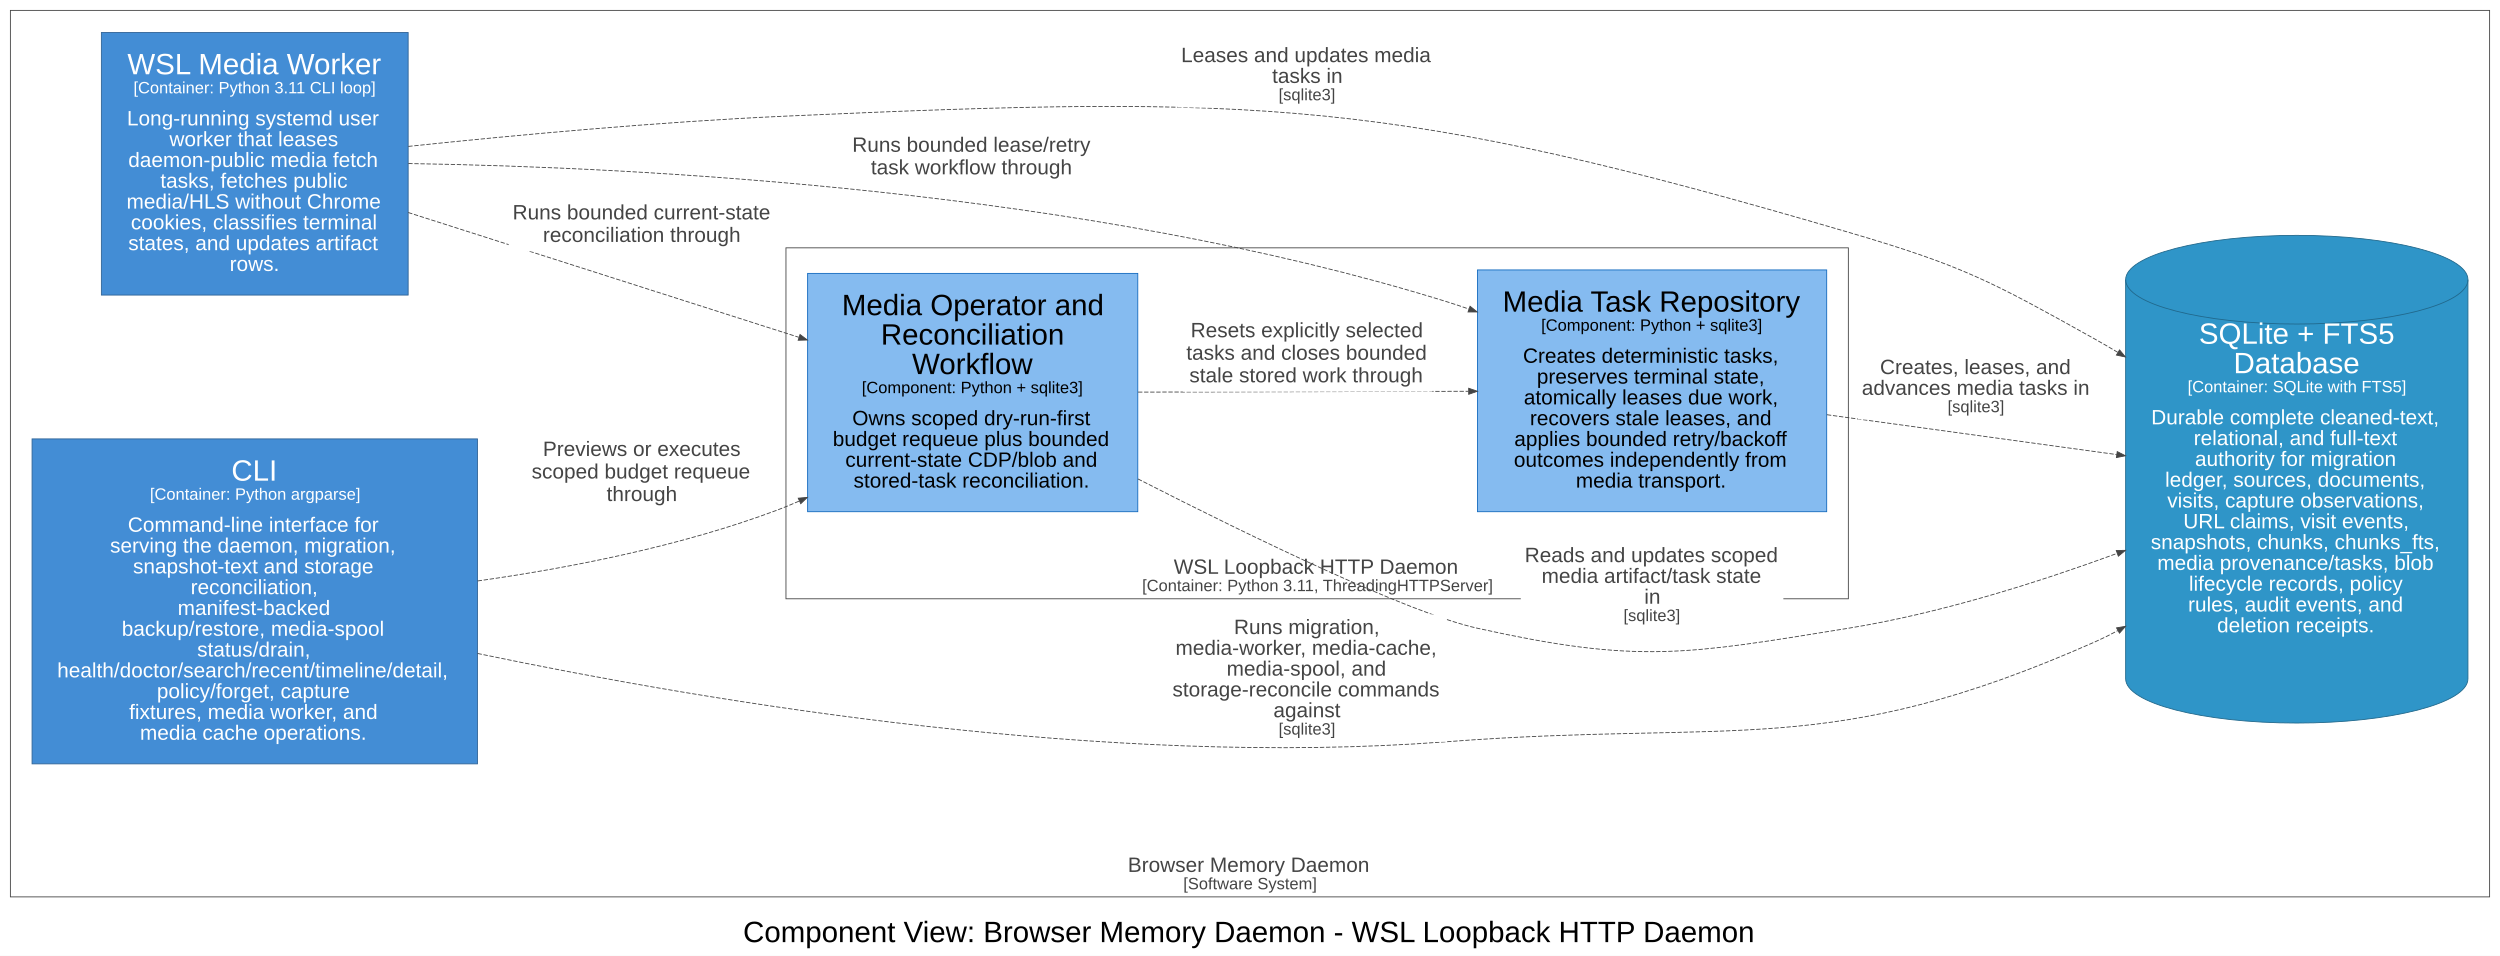
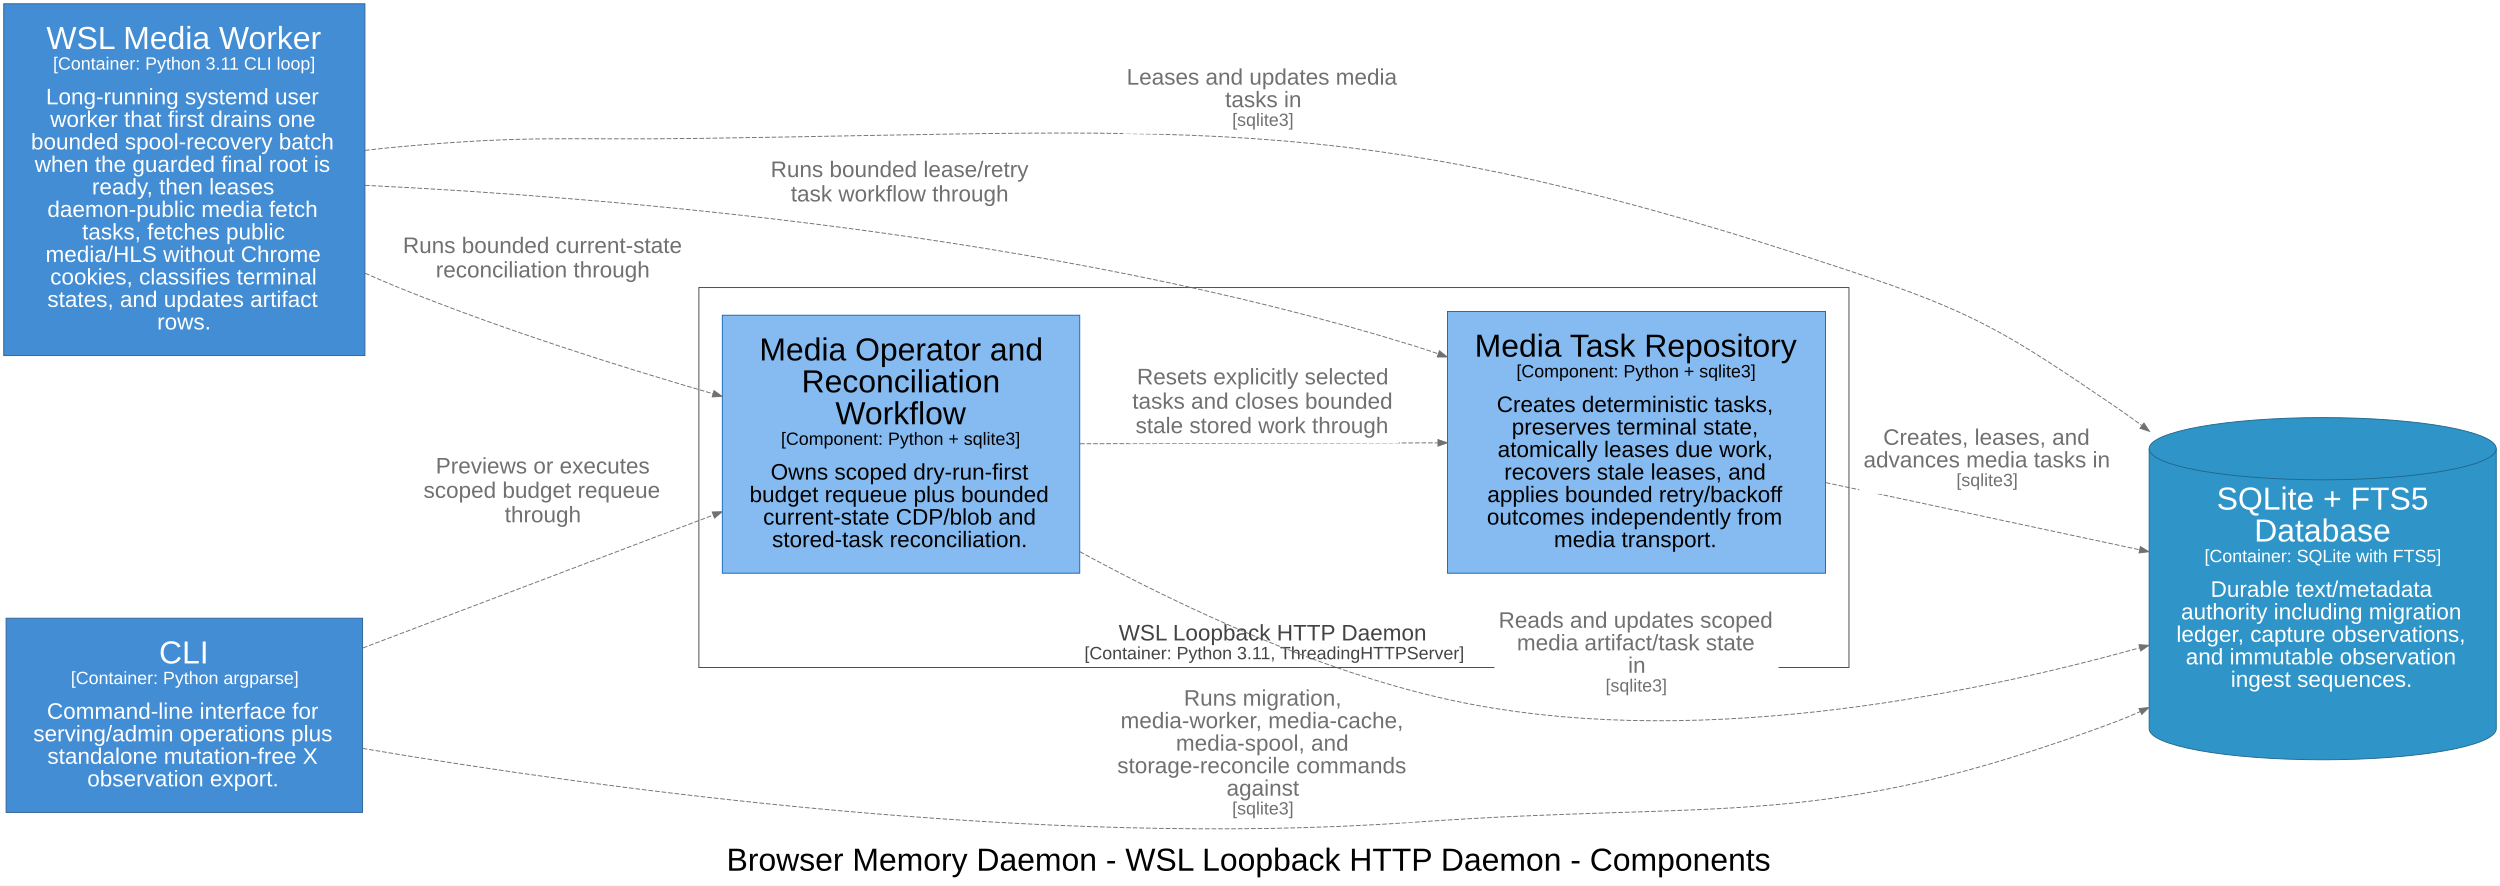
- <svg xmlns="http://www.w3.org/2000/svg" width="2885pt" height="1103pt" viewBox="0.00 0.00 2885.00 1103.00">
-   <g id="graph0" class="graph" transform="scale(1 1) rotate(0) translate(4 1099)">
-     <polygon fill="white" stroke="transparent" points="-4,4 -4,-1099 2881,-1099 2881,4 -4,4" />
-     <text text-anchor="start" x="853.5" y="-11.8" font-family="Arial" font-size="34.00">Component View: Browser Memory Daemon - WSL Loopback HTTP Daemon</text>
+ <svg xmlns="http://www.w3.org/2000/svg" width="2665pt" height="944pt" viewBox="0.00 0.00 2665.00 943.93">
+   <g id="graph0" class="graph" transform="scale(1 1) rotate(0) translate(4 939.93)">
+     <polygon fill="white" stroke="transparent" points="-4,4 -4,-939.93 2661,-939.93 2661,4 -4,4" />
+     <text text-anchor="start" x="770.5" y="-11.8" font-family="Arial" font-size="34.00">Browser Memory Daemon - WSL Loopback HTTP Daemon - Components</text>
    <g id="clust1" class="cluster">
-       <polygon fill="none" stroke="#444444" points="8,-64 8,-1087 2869,-1087 2869,-64 8,-64" />
-       <text text-anchor="start" x="1297.5" y="-92.8" font-family="Arial" font-size="24.00" fill="#444444">Browser Memory Daemon</text>
-       <text text-anchor="start" x="1361.5" y="-72.8" font-family="Arial" font-size="19.00" fill="#444444">[Software System]</text>
+       <polygon fill="none" stroke="#444444" points="741,-228.43 741,-633.43 1967,-633.43 1967,-228.43 741,-228.43" />
+       <text text-anchor="start" x="1188.5" y="-257.23" font-family="Arial" font-size="24.00" fill="#444444">WSL Loopback HTTP Daemon</text>
+       <text text-anchor="start" x="1152" y="-237.23" font-family="Arial" font-size="19.00" fill="#444444">[Container: Python 3.11, ThreadingHTTPServer]</text>
    </g>
-     <g id="clust2" class="cluster">
-       <polygon fill="none" stroke="#444444" points="903,-408 903,-813 2129,-813 2129,-408 903,-408" />
-       <text text-anchor="start" x="1350.5" y="-436.8" font-family="Arial" font-size="24.00" fill="#444444">WSL Loopback HTTP Daemon</text>
-       <text text-anchor="start" x="1314" y="-416.8" font-family="Arial" font-size="19.00" fill="#444444">[Container: Python 3.11, ThreadingHTTPServer]</text>
+     <g id="45" class="node">
+       <polygon fill="#438dd5" stroke="#2e6295" points="385,-935.93 0,-935.93 0,-560.93 385,-560.93 385,-935.93" />
+       <text text-anchor="start" x="45.5" y="-887.73" font-family="Arial" font-size="34.00" fill="#ffffff">WSL Media Worker</text>
+       <text text-anchor="start" x="52.5" y="-865.73" font-family="Arial" font-size="19.00" fill="#ffffff">[Container: Python 3.11 CLI loop]</text>
+       <text text-anchor="start" x="45" y="-828.73" font-family="Arial" font-size="24.00" fill="#ffffff">Long-running systemd user</text>
+       <text text-anchor="start" x="49.5" y="-804.73" font-family="Arial" font-size="24.00" fill="#ffffff">worker that first drains one</text>
+       <text text-anchor="start" x="29" y="-780.73" font-family="Arial" font-size="24.00" fill="#ffffff">bounded spool-recovery batch</text>
+       <text text-anchor="start" x="33" y="-756.73" font-family="Arial" font-size="24.00" fill="#ffffff">when the guarded final root is</text>
+       <text text-anchor="start" x="94" y="-732.73" font-family="Arial" font-size="24.00" fill="#ffffff">ready, then leases</text>
+       <text text-anchor="start" x="46.5" y="-708.73" font-family="Arial" font-size="24.00" fill="#ffffff">daemon-public media fetch</text>
+       <text text-anchor="start" x="83.5" y="-684.73" font-family="Arial" font-size="24.00" fill="#ffffff">tasks, fetches public</text>
+       <text text-anchor="start" x="44.5" y="-660.73" font-family="Arial" font-size="24.00" fill="#ffffff">media/HLS without Chrome</text>
+       <text text-anchor="start" x="49.5" y="-636.73" font-family="Arial" font-size="24.00" fill="#ffffff">cookies, classifies terminal</text>
+       <text text-anchor="start" x="46.5" y="-612.73" font-family="Arial" font-size="24.00" fill="#ffffff">states, and updates artifact</text>
+       <text text-anchor="start" x="163.5" y="-588.73" font-family="Arial" font-size="24.00" fill="#ffffff">rows.</text>
+     </g>
+     <g id="49" class="node">
+       <path fill="#2f95c8" stroke="#20688c" d="M2657,-461.64C2657,-479.94 2574.08,-494.8 2472,-494.8 2369.92,-494.8 2287,-479.94 2287,-461.64 2287,-461.64 2287,-163.21 2287,-163.21 2287,-144.91 2369.92,-130.05 2472,-130.05 2574.08,-130.05 2657,-144.91 2657,-163.21 2657,-163.21 2657,-461.64 2657,-461.64" />
+       <path fill="none" stroke="#20688c" d="M2657,-461.64C2657,-443.35 2574.08,-428.48 2472,-428.48 2369.92,-428.48 2287,-443.35 2287,-461.64" />
+       <text text-anchor="start" x="2359" y="-396.73" font-family="Arial" font-size="34.00" fill="#ffffff">SQLite + FTS5</text>
+       <text text-anchor="start" x="2399" y="-362.73" font-family="Arial" font-size="34.00" fill="#ffffff">Database</text>
+       <text text-anchor="start" x="2346" y="-340.73" font-family="Arial" font-size="19.00" fill="#ffffff">[Container: SQLite with FTS5]</text>
+       <text text-anchor="start" x="2352.5" y="-303.73" font-family="Arial" font-size="24.00" fill="#ffffff">Durable text/metadata</text>
+       <text text-anchor="start" x="2321" y="-279.73" font-family="Arial" font-size="24.00" fill="#ffffff">authority including migration</text>
+       <text text-anchor="start" x="2316" y="-255.73" font-family="Arial" font-size="24.00" fill="#ffffff">ledger, capture observations,</text>
+       <text text-anchor="start" x="2326" y="-231.73" font-family="Arial" font-size="24.00" fill="#ffffff">and immutable observation</text>
+       <text text-anchor="start" x="2374" y="-207.73" font-family="Arial" font-size="24.00" fill="#ffffff">ingest sequences.</text>
+     </g>
+     <g id="75" class="edge">
+       <path fill="none" stroke="#707070" stroke-dasharray="5,2" d="M385.06,-779.64C397.2,-781.08 409.26,-782.36 421,-783.43 562.7,-796.27 598.74,-790.43 741,-792.43 1289.43,-800.14 1446.57,-824.57 1967,-651.43 2101.48,-606.69 2133.82,-586.14 2251,-506.43 2260.36,-500.06 2269.76,-493.33 2279.11,-486.36" />
+       <polygon fill="#707070" stroke="#707070" points="2281.44,-488.98 2287.32,-480.17 2277.23,-483.4 2281.44,-488.98" />
+       <polygon fill="white" stroke="transparent" points="1193,-797.43 1193,-872.43 1493,-872.43 1493,-797.43 1193,-797.43" />
+       <text text-anchor="start" x="1197" y="-849.73" font-family="Arial" font-size="24.00" fill="#707070">Leases and updates media</text>
+       <text text-anchor="start" x="1302" y="-825.73" font-family="Arial" font-size="24.00" fill="#707070">tasks in</text>
+       <text text-anchor="start" x="1309.5" y="-805.73" font-family="Arial" font-size="19.00" fill="#707070">[sqlite3]</text>
    </g>
    <g id="32" class="node">
-       <polygon fill="#85bbf0" stroke="#1168bd" points="2104,-787.5 1701,-787.5 1701,-508.5 2104,-508.5 2104,-787.5" />
-       <text text-anchor="start" x="1730" y="-739.3" font-family="Arial" font-size="34.00" fill="#000000">Media Task Repository</text>
-       <text text-anchor="start" x="1774.5" y="-717.3" font-family="Arial" font-size="19.00" fill="#000000">[Component: Python + sqlite3]</text>
-       <text text-anchor="start" x="1753.5" y="-680.3" font-family="Arial" font-size="24.00" fill="#000000">Creates deterministic tasks,</text>
-       <text text-anchor="start" x="1769.5" y="-656.3" font-family="Arial" font-size="24.00" fill="#000000">preserves terminal state,</text>
-       <text text-anchor="start" x="1754.5" y="-632.3" font-family="Arial" font-size="24.00" fill="#000000">atomically leases due work,</text>
-       <text text-anchor="start" x="1761.5" y="-608.3" font-family="Arial" font-size="24.00" fill="#000000">recovers stale leases, and</text>
-       <text text-anchor="start" x="1743.5" y="-584.3" font-family="Arial" font-size="24.00" fill="#000000">applies bounded retry/backoff</text>
-       <text text-anchor="start" x="1743" y="-560.3" font-family="Arial" font-size="24.00" fill="#000000">outcomes independently from</text>
-       <text text-anchor="start" x="1814.5" y="-536.3" font-family="Arial" font-size="24.00" fill="#000000">media transport.</text>
+       <polygon fill="#85bbf0" stroke="#1168bd" points="1942,-607.93 1539,-607.93 1539,-328.93 1942,-328.93 1942,-607.93" />
+       <text text-anchor="start" x="1568" y="-559.73" font-family="Arial" font-size="34.00" fill="#000000">Media Task Repository</text>
+       <text text-anchor="start" x="1612.5" y="-537.73" font-family="Arial" font-size="19.00" fill="#000000">[Component: Python + sqlite3]</text>
+       <text text-anchor="start" x="1591.5" y="-500.73" font-family="Arial" font-size="24.00" fill="#000000">Creates deterministic tasks,</text>
+       <text text-anchor="start" x="1607.5" y="-476.73" font-family="Arial" font-size="24.00" fill="#000000">preserves terminal state,</text>
+       <text text-anchor="start" x="1592.5" y="-452.73" font-family="Arial" font-size="24.00" fill="#000000">atomically leases due work,</text>
+       <text text-anchor="start" x="1599.5" y="-428.73" font-family="Arial" font-size="24.00" fill="#000000">recovers stale leases, and</text>
+       <text text-anchor="start" x="1581.5" y="-404.73" font-family="Arial" font-size="24.00" fill="#000000">applies bounded retry/backoff</text>
+       <text text-anchor="start" x="1581" y="-380.73" font-family="Arial" font-size="24.00" fill="#000000">outcomes independently from</text>
+       <text text-anchor="start" x="1652.5" y="-356.73" font-family="Arial" font-size="24.00" fill="#000000">media transport.</text>
    </g>
-     <g id="48" class="node">
-       <path fill="#2f95c8" stroke="#20688c" d="M2844,-776.22C2844,-804.44 2755.48,-827.38 2646.5,-827.38 2537.52,-827.38 2449,-804.44 2449,-776.22 2449,-776.22 2449,-315.78 2449,-315.78 2449,-287.56 2537.52,-264.62 2646.5,-264.62 2755.48,-264.62 2844,-287.56 2844,-315.78 2844,-315.78 2844,-776.22 2844,-776.22" />
-       <path fill="none" stroke="#20688c" d="M2844,-776.22C2844,-747.99 2755.48,-725.06 2646.5,-725.06 2537.52,-725.06 2449,-747.99 2449,-776.22" />
-       <text text-anchor="start" x="2533.5" y="-702.3" font-family="Arial" font-size="34.00" fill="#ffffff">SQLite + FTS5</text>
-       <text text-anchor="start" x="2573.5" y="-668.3" font-family="Arial" font-size="34.00" fill="#ffffff">Database</text>
-       <text text-anchor="start" x="2520.5" y="-646.3" font-family="Arial" font-size="19.00" fill="#ffffff">[Container: SQLite with FTS5]</text>
-       <text text-anchor="start" x="2478.5" y="-609.3" font-family="Arial" font-size="24.00" fill="#ffffff">Durable complete cleaned-text,</text>
-       <text text-anchor="start" x="2527.5" y="-585.3" font-family="Arial" font-size="24.00" fill="#ffffff">relational, and full-text</text>
-       <text text-anchor="start" x="2529" y="-561.3" font-family="Arial" font-size="24.00" fill="#ffffff">authority for migration</text>
-       <text text-anchor="start" x="2494.5" y="-537.3" font-family="Arial" font-size="24.00" fill="#ffffff">ledger, sources, documents,</text>
-       <text text-anchor="start" x="2497" y="-513.3" font-family="Arial" font-size="24.00" fill="#ffffff">visits, capture observations,</text>
-       <text text-anchor="start" x="2515.5" y="-489.3" font-family="Arial" font-size="24.00" fill="#ffffff">URL claims, visit events,</text>
-       <text text-anchor="start" x="2478" y="-465.3" font-family="Arial" font-size="24.00" fill="#ffffff">snapshots, chunks, chunks_fts,</text>
-       <text text-anchor="start" x="2485.5" y="-441.3" font-family="Arial" font-size="24.00" fill="#ffffff">media provenance/tasks, blob</text>
-       <text text-anchor="start" x="2522" y="-417.3" font-family="Arial" font-size="24.00" fill="#ffffff">lifecycle records, policy</text>
-       <text text-anchor="start" x="2521" y="-393.3" font-family="Arial" font-size="24.00" fill="#ffffff">rules, audit events, and</text>
-       <text text-anchor="start" x="2554.5" y="-369.3" font-family="Arial" font-size="24.00" fill="#ffffff">deletion receipts.</text>
-     </g>
-     <g id="136" class="edge">
-       <path fill="none" stroke="#444444" stroke-dasharray="5,2" d="M2104.3,-620.4C2207.93,-606.15 2334.18,-588.8 2438.67,-574.43" />
-       <polygon fill="#444444" stroke="#444444" points="2439.29,-577.88 2448.72,-573.05 2438.33,-570.95 2439.29,-577.88" />
-       <polygon fill="white" stroke="transparent" points="2140,-615 2140,-690 2413,-690 2413,-615 2140,-615" />
-       <text text-anchor="start" x="2165.5" y="-667.3" font-family="Arial" font-size="24.00" fill="#444444">Creates, leases, and</text>
-       <text text-anchor="start" x="2144.5" y="-643.3" font-family="Arial" font-size="24.00" fill="#444444">advances media tasks in</text>
-       <text text-anchor="start" x="2243.5" y="-623.3" font-family="Arial" font-size="19.00" fill="#444444">[sqlite3]</text>
+     <g id="76" class="edge">
+       <path fill="none" stroke="#707070" stroke-dasharray="5,2" d="M385.08,-742.41C644.07,-729.84 1117.81,-691.04 1503,-571.43 1511.64,-568.74 1520.38,-565.84 1529.17,-562.78" />
+       <polygon fill="#707070" stroke="#707070" points="1530.46,-566.03 1538.71,-559.39 1528.12,-559.44 1530.46,-566.03" />
+       <polygon fill="white" stroke="transparent" points="813.5,-714.43 813.5,-774.43 1099.5,-774.43 1099.5,-714.43 813.5,-714.43" />
+       <text text-anchor="start" x="817.5" y="-751.23" font-family="Arial" font-size="24.00" fill="#707070">Runs bounded lease/retry</text>
+       <text text-anchor="start" x="839" y="-725.23" font-family="Arial" font-size="24.00" fill="#707070">task workflow through</text>
    </g>
    <g id="37" class="node">
-       <polygon fill="#85bbf0" stroke="#1168bd" points="1309,-783.5 928,-783.5 928,-508.5 1309,-508.5 1309,-783.5" />
-       <text text-anchor="start" x="967.5" y="-735.3" font-family="Arial" font-size="34.00" fill="#000000">Media Operator and</text>
-       <text text-anchor="start" x="1012.5" y="-701.3" font-family="Arial" font-size="34.00" fill="#000000">Reconciliation</text>
-       <text text-anchor="start" x="1048.5" y="-667.3" font-family="Arial" font-size="34.00" fill="#000000">Workflow</text>
-       <text text-anchor="start" x="990.5" y="-645.3" font-family="Arial" font-size="19.00" fill="#000000">[Component: Python + sqlite3]</text>
-       <text text-anchor="start" x="979.5" y="-608.3" font-family="Arial" font-size="24.00" fill="#000000">Owns scoped dry-run-first</text>
-       <text text-anchor="start" x="957" y="-584.3" font-family="Arial" font-size="24.00" fill="#000000">budget requeue plus bounded</text>
-       <text text-anchor="start" x="971.5" y="-560.3" font-family="Arial" font-size="24.00" fill="#000000">current-state CDP/blob and</text>
-       <text text-anchor="start" x="981" y="-536.3" font-family="Arial" font-size="24.00" fill="#000000">stored-task reconciliation.</text>
+       <polygon fill="#85bbf0" stroke="#1168bd" points="1147,-603.93 766,-603.93 766,-328.93 1147,-328.93 1147,-603.93" />
+       <text text-anchor="start" x="805.5" y="-555.73" font-family="Arial" font-size="34.00" fill="#000000">Media Operator and</text>
+       <text text-anchor="start" x="850.5" y="-521.73" font-family="Arial" font-size="34.00" fill="#000000">Reconciliation</text>
+       <text text-anchor="start" x="886.5" y="-487.73" font-family="Arial" font-size="34.00" fill="#000000">Workflow</text>
+       <text text-anchor="start" x="828.5" y="-465.73" font-family="Arial" font-size="19.00" fill="#000000">[Component: Python + sqlite3]</text>
+       <text text-anchor="start" x="817.5" y="-428.73" font-family="Arial" font-size="24.00" fill="#000000">Owns scoped dry-run-first</text>
+       <text text-anchor="start" x="795" y="-404.73" font-family="Arial" font-size="24.00" fill="#000000">budget requeue plus bounded</text>
+       <text text-anchor="start" x="809.5" y="-380.73" font-family="Arial" font-size="24.00" fill="#000000">current-state CDP/blob and</text>
+       <text text-anchor="start" x="819" y="-356.73" font-family="Arial" font-size="24.00" fill="#000000">stored-task reconciliation.</text>
    </g>
-     <g id="149" class="edge">
-       <path fill="none" stroke="#444444" stroke-dasharray="5,2" d="M1309.3,-646.49C1424.49,-646.78 1571.72,-647.16 1690.55,-647.46" />
-       <polygon fill="#444444" stroke="#444444" points="1690.86,-650.96 1700.87,-647.49 1690.88,-643.96 1690.86,-650.96" />
-       <polygon fill="white" stroke="transparent" points="1361,-647 1361,-733 1649,-733 1649,-647 1361,-647" />
-       <text text-anchor="start" x="1370" y="-709.8" font-family="Arial" font-size="24.00" fill="#444444">Resets explicitly selected</text>
-       <text text-anchor="start" x="1365" y="-683.8" font-family="Arial" font-size="24.00" fill="#444444">tasks and closes bounded</text>
-       <text text-anchor="start" x="1368.5" y="-657.8" font-family="Arial" font-size="24.00" fill="#444444">stale stored work through</text>
+     <g id="79" class="edge">
+       <path fill="none" stroke="#707070" stroke-dasharray="5,2" d="M385.16,-648.76C397.2,-643.37 409.21,-638.21 421,-633.43 529.54,-589.39 654.32,-549.81 755.99,-520.25" />
+       <polygon fill="#707070" stroke="#707070" points="757.13,-523.56 765.76,-517.42 755.18,-516.84 757.13,-523.56" />
+       <polygon fill="white" stroke="transparent" points="421,-633.43 421,-693.43 730,-693.43 730,-633.43 421,-633.43" />
+       <text text-anchor="start" x="425.5" y="-670.23" font-family="Arial" font-size="24.00" fill="#707070">Runs bounded current-state</text>
+       <text text-anchor="start" x="460.5" y="-644.23" font-family="Arial" font-size="24.00" fill="#707070">reconciliation through</text>
    </g>
-     <g id="150" class="edge">
-       <path fill="none" stroke="#444444" stroke-dasharray="5,2" d="M1309.25,-546.28C1446.95,-476.03 1622.33,-391.49 1701,-374 1886.69,-332.72 1941.23,-343.56 2129,-374 2233.85,-391 2346.19,-426.22 2439.23,-460.4" />
-       <polygon fill="#444444" stroke="#444444" points="2438.16,-463.73 2448.75,-463.91 2440.58,-457.16 2438.16,-463.73" />
-       <polygon fill="white" stroke="transparent" points="1751,-374 1751,-473 2054,-473 2054,-374 1751,-374" />
-       <text text-anchor="start" x="1755.5" y="-450.3" font-family="Arial" font-size="24.00" fill="#444444">Reads and updates scoped</text>
-       <text text-anchor="start" x="1775" y="-426.3" font-family="Arial" font-size="24.00" fill="#444444">media artifact/task state</text>
-       <text text-anchor="start" x="1893.5" y="-402.3" font-family="Arial" font-size="24.00" fill="#444444">in</text>
-       <text text-anchor="start" x="1869.5" y="-382.3" font-family="Arial" font-size="19.00" fill="#444444">[sqlite3]</text>
+     <g id="47" class="node">
+       <polygon fill="#438dd5" stroke="#2e6295" points="382.5,-280.93 2.5,-280.93 2.5,-73.93 382.5,-73.93 382.5,-280.93" />
+       <text text-anchor="start" x="165.5" y="-232.73" font-family="Arial" font-size="34.00" fill="#ffffff">CLI</text>
+       <text text-anchor="start" x="71.5" y="-210.73" font-family="Arial" font-size="19.00" fill="#ffffff">[Container: Python argparse]</text>
+       <text text-anchor="start" x="46" y="-173.73" font-family="Arial" font-size="24.00" fill="#ffffff">Command-line interface for</text>
+       <text text-anchor="start" x="31.5" y="-149.73" font-family="Arial" font-size="24.00" fill="#ffffff">serving/admin operations plus</text>
+       <text text-anchor="start" x="46.5" y="-125.73" font-family="Arial" font-size="24.00" fill="#ffffff">standalone mutation-free X</text>
+       <text text-anchor="start" x="89" y="-101.73" font-family="Arial" font-size="24.00" fill="#ffffff">observation export.</text>
    </g>
-     <g id="44" class="node">
-       <polygon fill="#438dd5" stroke="#2e6295" points="467,-1061.5 113,-1061.5 113,-758.5 467,-758.5 467,-1061.5" />
-       <text text-anchor="start" x="143" y="-1013.3" font-family="Arial" font-size="34.00" fill="#ffffff">WSL Media Worker</text>
-       <text text-anchor="start" x="150" y="-991.3" font-family="Arial" font-size="19.00" fill="#ffffff">[Container: Python 3.11 CLI loop]</text>
-       <text text-anchor="start" x="142.5" y="-954.3" font-family="Arial" font-size="24.00" fill="#ffffff">Long-running systemd user</text>
-       <text text-anchor="start" x="191.5" y="-930.3" font-family="Arial" font-size="24.00" fill="#ffffff">worker that leases</text>
-       <text text-anchor="start" x="144" y="-906.3" font-family="Arial" font-size="24.00" fill="#ffffff">daemon-public media fetch</text>
-       <text text-anchor="start" x="181" y="-882.3" font-family="Arial" font-size="24.00" fill="#ffffff">tasks, fetches public</text>
-       <text text-anchor="start" x="142" y="-858.3" font-family="Arial" font-size="24.00" fill="#ffffff">media/HLS without Chrome</text>
-       <text text-anchor="start" x="147" y="-834.3" font-family="Arial" font-size="24.00" fill="#ffffff">cookies, classifies terminal</text>
-       <text text-anchor="start" x="144" y="-810.3" font-family="Arial" font-size="24.00" fill="#ffffff">states, and updates artifact</text>
-       <text text-anchor="start" x="261" y="-786.3" font-family="Arial" font-size="24.00" fill="#ffffff">rows.</text>
+     <g id="65" class="edge">
+       <path fill="none" stroke="#707070" stroke-dasharray="5,2" d="M382.56,-142.17C636.99,-99.03 1103.8,-35.02 1503,-63.43 1837.98,-87.26 1936.42,-52.87 2251,-170.43 2259.85,-173.73 2268.71,-177.44 2277.53,-181.46" />
+       <polygon fill="#707070" stroke="#707070" points="2276.15,-184.68 2286.69,-185.75 2279.12,-178.34 2276.15,-184.68" />
+       <polygon fill="white" stroke="transparent" points="1183,-63.43 1183,-210.43 1503,-210.43 1503,-63.43 1183,-63.43" />
+       <text text-anchor="start" x="1258" y="-187.73" font-family="Arial" font-size="24.00" fill="#707070">Runs migration,</text>
+       <text text-anchor="start" x="1190.5" y="-163.73" font-family="Arial" font-size="24.00" fill="#707070">media-worker, media-cache,</text>
+       <text text-anchor="start" x="1249.5" y="-139.73" font-family="Arial" font-size="24.00" fill="#707070">media-spool, and</text>
+       <text text-anchor="start" x="1187" y="-115.73" font-family="Arial" font-size="24.00" fill="#707070">storage-reconcile commands</text>
+       <text text-anchor="start" x="1303.5" y="-91.73" font-family="Arial" font-size="24.00" fill="#707070">against</text>
+       <text text-anchor="start" x="1309.5" y="-71.73" font-family="Arial" font-size="19.00" fill="#707070">[sqlite3]</text>
    </g>
-     <g id="75" class="edge">
-       <path fill="none" stroke="#444444" stroke-dasharray="5,2" d="M467.16,-910.27C732.8,-906.12 1249.05,-880.17 1665,-751 1673.64,-748.32 1682.38,-745.42 1691.17,-742.35" />
-       <polygon fill="#444444" stroke="#444444" points="1692.46,-745.61 1700.71,-738.96 1690.12,-739.01 1692.46,-745.61" />
-       <polygon fill="white" stroke="transparent" points="975.5,-887 975.5,-947 1261.5,-947 1261.5,-887 975.5,-887" />
-       <text text-anchor="start" x="979.5" y="-923.8" font-family="Arial" font-size="24.00" fill="#444444">Runs bounded lease/retry</text>
-       <text text-anchor="start" x="1001" y="-897.8" font-family="Arial" font-size="24.00" fill="#444444">task workflow through</text>
+     <g id="67" class="edge">
+       <path fill="none" stroke="#707070" stroke-dasharray="5,2" d="M382.84,-249.24C496.45,-292.32 640.81,-347.07 756.16,-390.82" />
+       <polygon fill="#707070" stroke="#707070" points="755.22,-394.21 765.81,-394.49 757.71,-387.67 755.22,-394.21" />
+       <polygon fill="white" stroke="transparent" points="443.5,-372.43 443.5,-458.43 707.5,-458.43 707.5,-372.43 443.5,-372.43" />
+       <text text-anchor="start" x="460.5" y="-435.23" font-family="Arial" font-size="24.00" fill="#707070">Previews or executes</text>
+       <text text-anchor="start" x="447.5" y="-409.23" font-family="Arial" font-size="24.00" fill="#707070">scoped budget requeue</text>
+       <text text-anchor="start" x="534" y="-383.23" font-family="Arial" font-size="24.00" fill="#707070">through</text>
    </g>
-     <g id="78" class="edge">
-       <path fill="none" stroke="#444444" stroke-dasharray="5,2" d="M467.04,-853.77C599.2,-811.55 780.31,-753.71 917.87,-709.77" />
-       <polygon fill="#444444" stroke="#444444" points="919.23,-713 927.69,-706.63 917.1,-706.34 919.23,-713" />
-       <polygon fill="white" stroke="transparent" points="583,-809 583,-869 892,-869 892,-809 583,-809" />
-       <text text-anchor="start" x="587.5" y="-845.8" font-family="Arial" font-size="24.00" fill="#444444">Runs bounded current-state</text>
-       <text text-anchor="start" x="622.5" y="-819.8" font-family="Arial" font-size="24.00" fill="#444444">reconciliation through</text>
+     <g id="139" class="edge">
+       <path fill="none" stroke="#707070" stroke-dasharray="5,2" d="M1942.29,-425.49C2046.58,-403.19 2173.45,-376.05 2276.77,-353.96" />
+       <polygon fill="#707070" stroke="#707070" points="2277.65,-357.35 2286.7,-351.84 2276.19,-350.51 2277.65,-357.35" />
+       <polygon fill="white" stroke="transparent" points="1978,-413.43 1978,-488.43 2251,-488.43 2251,-413.43 1978,-413.43" />
+       <text text-anchor="start" x="2003.5" y="-465.73" font-family="Arial" font-size="24.00" fill="#707070">Creates, leases, and</text>
+       <text text-anchor="start" x="1982.5" y="-441.73" font-family="Arial" font-size="24.00" fill="#707070">advances media tasks in</text>
+       <text text-anchor="start" x="2081.5" y="-421.73" font-family="Arial" font-size="19.00" fill="#707070">[sqlite3]</text>
    </g>
-     <g id="74" class="edge">
-       <path fill="none" stroke="#444444" stroke-dasharray="5,2" d="M467.14,-930.05C589.28,-942.91 755.8,-958.4 903,-965 1450.58,-989.56 1603.03,-985.29 2129,-831 2260.99,-792.28 2292.86,-774.99 2413,-708 2421.95,-703.01 2430.99,-697.75 2440.04,-692.32" />
-       <polygon fill="#444444" stroke="#444444" points="2441.98,-695.23 2448.71,-687.05 2438.35,-689.25 2441.98,-695.23" />
-       <polygon fill="white" stroke="transparent" points="1355,-975 1355,-1050 1655,-1050 1655,-975 1355,-975" />
-       <text text-anchor="start" x="1359" y="-1027.3" font-family="Arial" font-size="24.00" fill="#444444">Leases and updates media</text>
-       <text text-anchor="start" x="1464" y="-1003.3" font-family="Arial" font-size="24.00" fill="#444444">tasks in</text>
-       <text text-anchor="start" x="1471.5" y="-983.3" font-family="Arial" font-size="19.00" fill="#444444">[sqlite3]</text>
+     <g id="153" class="edge">
+       <path fill="none" stroke="#707070" stroke-dasharray="5,2" d="M1147.05,-351.88C1257.2,-292.06 1401.1,-225.08 1539,-194.43 1790.75,-138.46 2087.08,-196.65 2276.87,-249.33" />
+       <polygon fill="#707070" stroke="#707070" points="2276.1,-252.75 2286.67,-252.07 2277.99,-246 2276.1,-252.75" />
+       <polygon fill="white" stroke="transparent" points="1589,-194.43 1589,-293.43 1892,-293.43 1892,-194.43 1589,-194.43" />
+       <text text-anchor="start" x="1593.5" y="-270.73" font-family="Arial" font-size="24.00" fill="#707070">Reads and updates scoped</text>
+       <text text-anchor="start" x="1613" y="-246.73" font-family="Arial" font-size="24.00" fill="#707070">media artifact/task state</text>
+       <text text-anchor="start" x="1731.5" y="-222.73" font-family="Arial" font-size="24.00" fill="#707070">in</text>
+       <text text-anchor="start" x="1707.5" y="-202.73" font-family="Arial" font-size="19.00" fill="#707070">[sqlite3]</text>
    </g>
-     <g id="46" class="node">
-       <polygon fill="#438dd5" stroke="#2e6295" points="547,-592.5 33,-592.5 33,-217.5 547,-217.5 547,-592.5" />
-       <text text-anchor="start" x="263" y="-544.3" font-family="Arial" font-size="34.00" fill="#ffffff">CLI</text>
-       <text text-anchor="start" x="169" y="-522.3" font-family="Arial" font-size="19.00" fill="#ffffff">[Container: Python argparse]</text>
-       <text text-anchor="start" x="143.5" y="-485.3" font-family="Arial" font-size="24.00" fill="#ffffff">Command-line interface for</text>
-       <text text-anchor="start" x="123" y="-461.3" font-family="Arial" font-size="24.00" fill="#ffffff">serving the daemon, migration,</text>
-       <text text-anchor="start" x="149.5" y="-437.3" font-family="Arial" font-size="24.00" fill="#ffffff">snapshot-text and storage</text>
-       <text text-anchor="start" x="216" y="-413.3" font-family="Arial" font-size="24.00" fill="#ffffff">reconciliation,</text>
-       <text text-anchor="start" x="201" y="-389.3" font-family="Arial" font-size="24.00" fill="#ffffff">manifest-backed</text>
-       <text text-anchor="start" x="136.5" y="-365.3" font-family="Arial" font-size="24.00" fill="#ffffff">backup/restore, media-spool</text>
-       <text text-anchor="start" x="223.5" y="-341.3" font-family="Arial" font-size="24.00" fill="#ffffff">status/drain,</text>
-       <text text-anchor="start" x="62" y="-317.3" font-family="Arial" font-size="24.00" fill="#ffffff">health/doctor/search/recent/timeline/detail,</text>
-       <text text-anchor="start" x="177" y="-293.3" font-family="Arial" font-size="24.00" fill="#ffffff">policy/forget, capture</text>
-       <text text-anchor="start" x="145" y="-269.3" font-family="Arial" font-size="24.00" fill="#ffffff">fixtures, media worker, and</text>
-       <text text-anchor="start" x="157.5" y="-245.3" font-family="Arial" font-size="24.00" fill="#ffffff">media cache operations.</text>
-     </g>
-     <g id="66" class="edge">
-       <path fill="none" stroke="#444444" stroke-dasharray="5,2" d="M547.24,-428.58C655.98,-443.95 782.62,-469.1 892,-510 900.82,-513.3 909.68,-516.95 918.52,-520.86" />
-       <polygon fill="#444444" stroke="#444444" points="917.16,-524.09 927.71,-525.04 920.06,-517.72 917.16,-524.09" />
-       <polygon fill="white" stroke="transparent" points="605.5,-510 605.5,-596 869.5,-596 869.5,-510 605.5,-510" />
-       <text text-anchor="start" x="622.5" y="-572.8" font-family="Arial" font-size="24.00" fill="#444444">Previews or executes</text>
-       <text text-anchor="start" x="609.5" y="-546.8" font-family="Arial" font-size="24.00" fill="#444444">scoped budget requeue</text>
-       <text text-anchor="start" x="696" y="-520.8" font-family="Arial" font-size="24.00" fill="#444444">through</text>
-     </g>
-     <g id="64" class="edge">
-       <path fill="none" stroke="#444444" stroke-dasharray="5,2" d="M547.1,-344.91C822.6,-287.28 1273.87,-213.11 1665,-243 2000.37,-268.63 2105.37,-222 2413,-358 2422.08,-362.01 2431.1,-366.48 2440.02,-371.3" />
-       <polygon fill="#444444" stroke="#444444" points="2438.46,-374.44 2448.91,-376.24 2441.87,-368.32 2438.46,-374.44" />
-       <polygon fill="white" stroke="transparent" points="1345,-243 1345,-390 1665,-390 1665,-243 1345,-243" />
-       <text text-anchor="start" x="1420" y="-367.3" font-family="Arial" font-size="24.00" fill="#444444">Runs migration,</text>
-       <text text-anchor="start" x="1352.5" y="-343.3" font-family="Arial" font-size="24.00" fill="#444444">media-worker, media-cache,</text>
-       <text text-anchor="start" x="1411.5" y="-319.3" font-family="Arial" font-size="24.00" fill="#444444">media-spool, and</text>
-       <text text-anchor="start" x="1349" y="-295.3" font-family="Arial" font-size="24.00" fill="#444444">storage-reconcile commands</text>
-       <text text-anchor="start" x="1465.5" y="-271.3" font-family="Arial" font-size="24.00" fill="#444444">against</text>
-       <text text-anchor="start" x="1471.5" y="-251.3" font-family="Arial" font-size="19.00" fill="#444444">[sqlite3]</text>
+     <g id="152" class="edge">
+       <path fill="none" stroke="#707070" stroke-dasharray="5,2" d="M1147.3,-466.91C1262.49,-467.21 1409.72,-467.58 1528.55,-467.89" />
+       <polygon fill="#707070" stroke="#707070" points="1528.86,-471.39 1538.87,-467.91 1528.88,-464.39 1528.86,-471.39" />
+       <polygon fill="white" stroke="transparent" points="1199,-467.43 1199,-553.43 1487,-553.43 1487,-467.43 1199,-467.43" />
+       <text text-anchor="start" x="1208" y="-530.23" font-family="Arial" font-size="24.00" fill="#707070">Resets explicitly selected</text>
+       <text text-anchor="start" x="1203" y="-504.23" font-family="Arial" font-size="24.00" fill="#707070">tasks and closes bounded</text>
+       <text text-anchor="start" x="1206.5" y="-478.23" font-family="Arial" font-size="24.00" fill="#707070">stale stored work through</text>
    </g>
  </g>
</svg>
